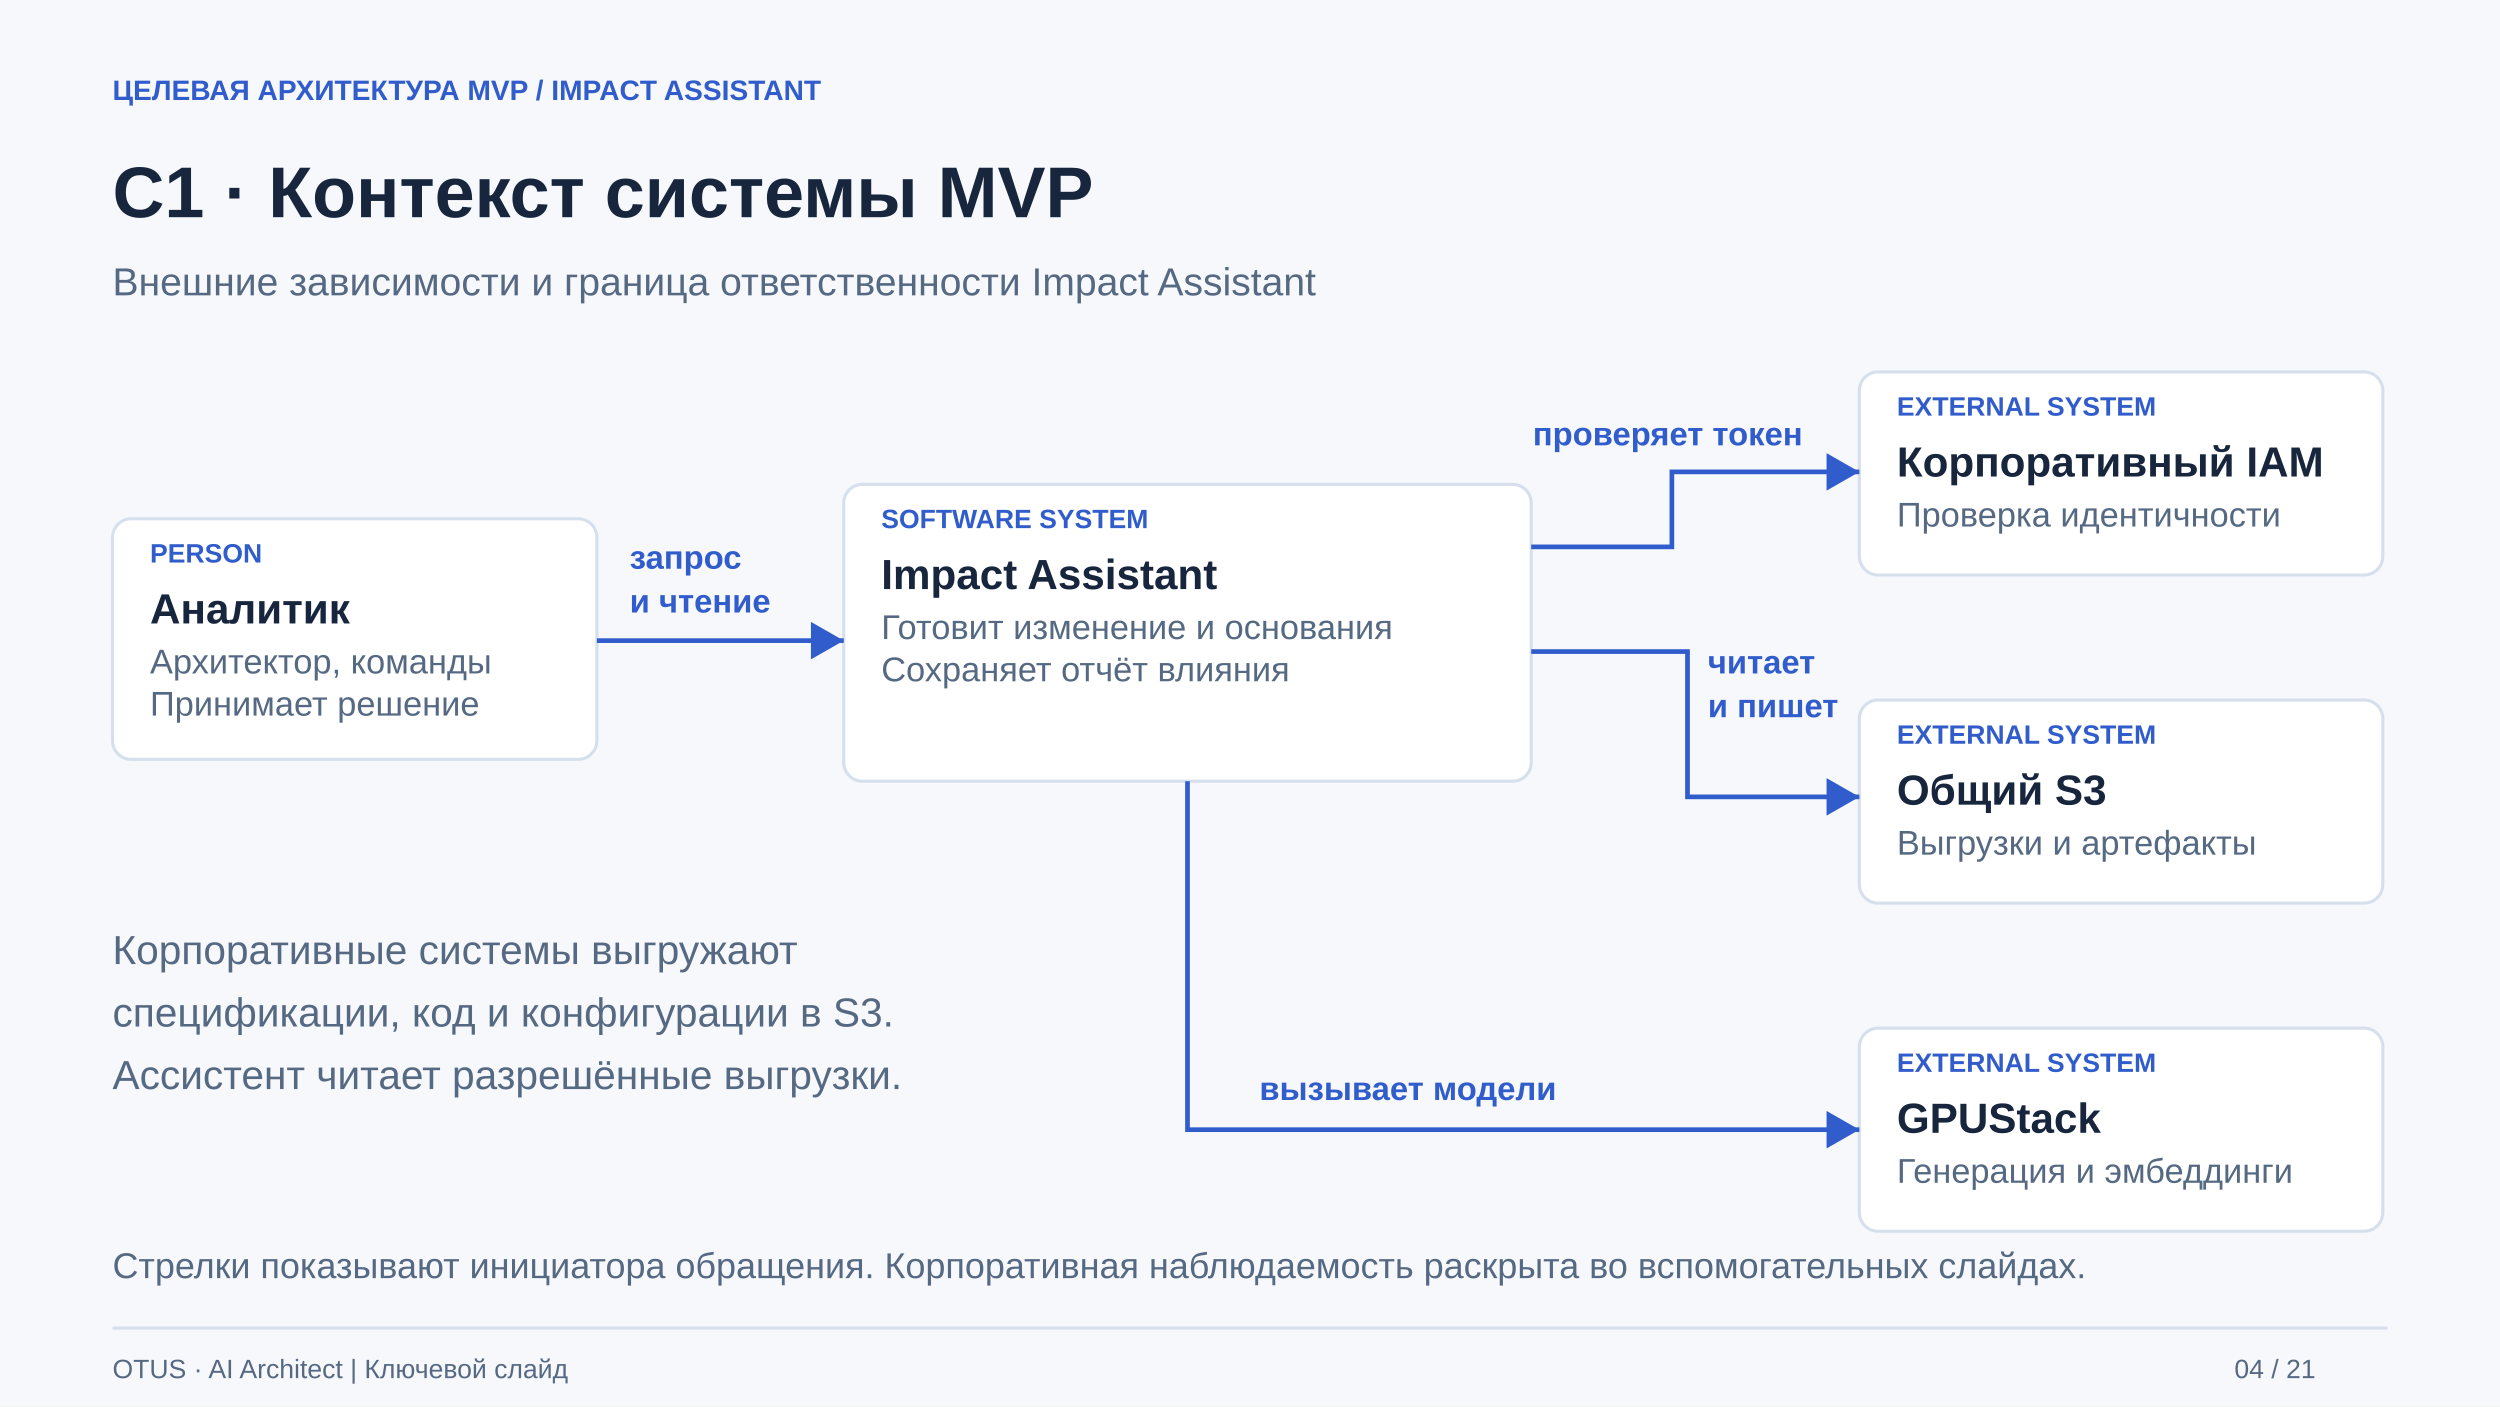
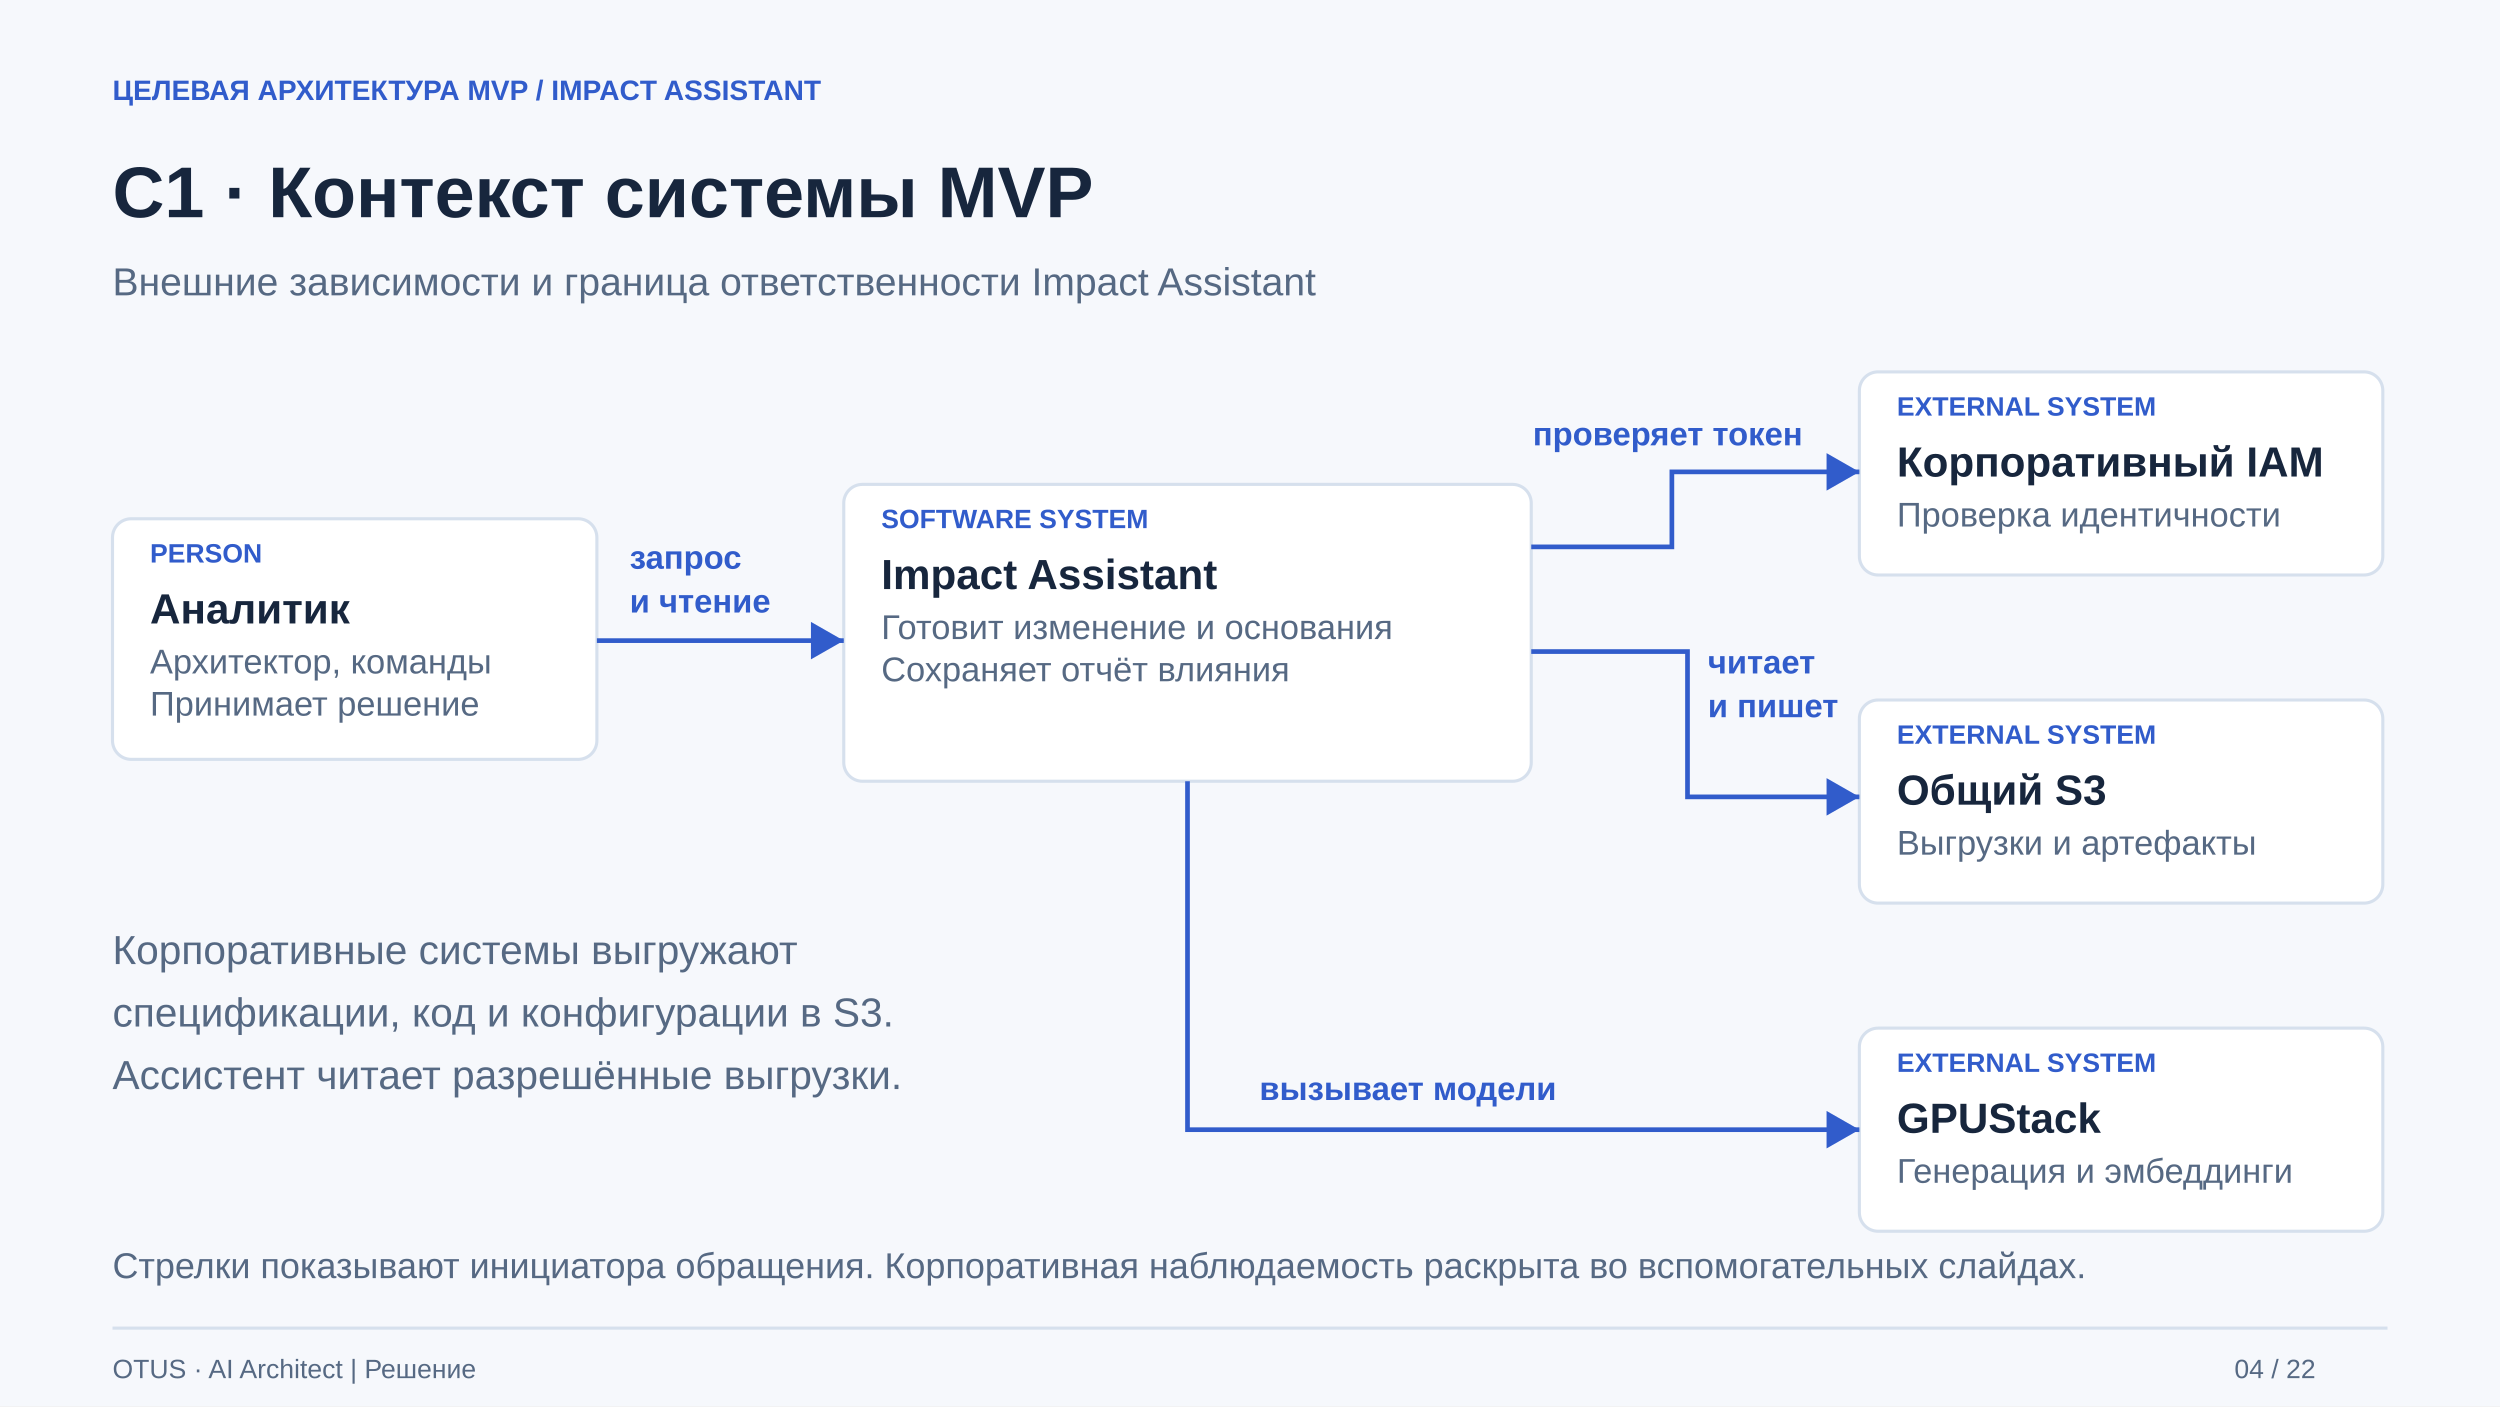
<svg xmlns="http://www.w3.org/2000/svg" width="1600" height="900" viewBox="0 0 1600 900" role="img" aria-labelledby="title desc">
  <defs>
    <marker id="arrow" markerWidth="10" markerHeight="10" refX="8" refY="5" orient="auto">
      <path d="M1 1L8 5L1 9Z" fill="#315CCB" />
    </marker>
  </defs>
  <g font-family="Arial, sans-serif">
    <rect width="1600" height="900" fill="#F6F8FC" />
    <text x="72" y="64" font-size="18" fill="#315CCB" font-weight="700">ЦЕЛЕВАЯ АРХИТЕКТУРА MVP  /  IMPACT ASSISTANT</text>
    <text x="72" y="139" font-size="46" fill="#17263D" font-weight="700">C1 · Контекст системы MVP</text>
    <text x="72" y="189" font-size="25" fill="#566983" font-weight="400">Внешние зависимости и граница ответственности Impact Assistant</text>
    <rect x="72" y="332" width="310" height="154" rx="12" fill="#FFFFFF" stroke="#D6E0ED" stroke-width="2" />
    <text x="96" y="360" font-size="17" fill="#315CCB" font-weight="700">PERSON</text>
    <text x="96" y="399" font-size="27" fill="#17263D" font-weight="700">Аналитик</text>
    <text x="96" y="431" font-size="22" fill="#566983" font-weight="400">Архитектор, команды</text>
    <text x="96" y="458" font-size="22" fill="#566983" font-weight="400">Принимает решение</text>
    <rect x="540" y="310" width="440" height="190" rx="12" fill="#FFFFFF" stroke="#D6E0ED" stroke-width="2" />
    <text x="564" y="338" font-size="17" fill="#315CCB" font-weight="700">SOFTWARE SYSTEM</text>
    <text x="564" y="377" font-size="27" fill="#17263D" font-weight="700">Impact Assistant</text>
    <text x="564" y="409" font-size="22" fill="#566983" font-weight="400">Готовит изменение и основания</text>
    <text x="564" y="436" font-size="22" fill="#566983" font-weight="400">Сохраняет отчёт влияния</text>
    <rect x="1190" y="238" width="335" height="130" rx="12" fill="#FFFFFF" stroke="#D6E0ED" stroke-width="2" />
    <text x="1214" y="266" font-size="17" fill="#315CCB" font-weight="700">EXTERNAL SYSTEM</text>
    <text x="1214" y="305" font-size="27" fill="#17263D" font-weight="700">Корпоративный IAM</text>
    <text x="1214" y="337" font-size="22" fill="#566983" font-weight="400">Проверка идентичности</text>
    <rect x="1190" y="448" width="335" height="130" rx="12" fill="#FFFFFF" stroke="#D6E0ED" stroke-width="2" />
    <text x="1214" y="476" font-size="17" fill="#315CCB" font-weight="700">EXTERNAL SYSTEM</text>
    <text x="1214" y="515" font-size="27" fill="#17263D" font-weight="700">Общий S3</text>
    <text x="1214" y="547" font-size="22" fill="#566983" font-weight="400">Выгрузки и артефакты</text>
    <rect x="1190" y="658" width="335" height="130" rx="12" fill="#FFFFFF" stroke="#D6E0ED" stroke-width="2" />
    <text x="1214" y="686" font-size="17" fill="#315CCB" font-weight="700">EXTERNAL SYSTEM</text>
    <text x="1214" y="725" font-size="27" fill="#17263D" font-weight="700">GPUStack</text>
    <text x="1214" y="757" font-size="22" fill="#566983" font-weight="400">Генерация и эмбеддинги</text>
    <path d="M382 410H540" fill="none" stroke="#315CCB" stroke-width="3" marker-end="url(#arrow)" />
    <text x="403" y="364" font-size="21" fill="#315CCB" font-weight="600">запрос</text>
    <text x="403" y="392" font-size="21" fill="#315CCB" font-weight="600">и чтение</text>
    <path d="M980 350H1070V302H1190" fill="none" stroke="#315CCB" stroke-width="3" marker-end="url(#arrow)" />
    <text x="981" y="285" font-size="21" fill="#315CCB" font-weight="600">проверяет токен</text>
    <path d="M980 417H1080V510H1190" fill="none" stroke="#315CCB" stroke-width="3" marker-end="url(#arrow)" />
    <text x="1093" y="431" font-size="21" fill="#315CCB" font-weight="600">читает</text>
    <text x="1093" y="459" font-size="21" fill="#315CCB" font-weight="600">и пишет</text>
    <path d="M760 500V723H1190" fill="none" stroke="#315CCB" stroke-width="3" marker-end="url(#arrow)" />
    <text x="806" y="704" font-size="21" fill="#315CCB" font-weight="600">вызывает модели</text>
    <text x="72" y="617" font-size="26" fill="#566983" font-weight="400">Корпоративные системы выгружают</text>
    <text x="72" y="657" font-size="26" fill="#566983" font-weight="400">спецификации, код и конфигурации в S3.</text>
    <text x="72" y="697" font-size="26" fill="#566983" font-weight="400">Ассистент читает разрешённые выгрузки.</text>
    <text x="72" y="818" font-size="23" fill="#566983" font-weight="400">Стрелки показывают инициатора обращения. Корпоративная наблюдаемость раскрыта во вспомогательных слайдах.</text>
    <path d="M72 850h1456" stroke="#D6E0ED" stroke-width="2" />
-     <text x="72" y="882" font-size="17" fill="#566983" font-weight="400">OTUS · AI Architect   |   Ключевой слайд</text>
-     <text x="1430" y="882" font-size="17" fill="#566983" font-weight="400">04 / 21</text>
+     <text x="72" y="882" font-size="17" fill="#566983" font-weight="400">OTUS · AI Architect   |   Решение</text>
+     <text x="1430" y="882" font-size="17" fill="#566983" font-weight="400">04 / 22</text>
  </g>
</svg>
